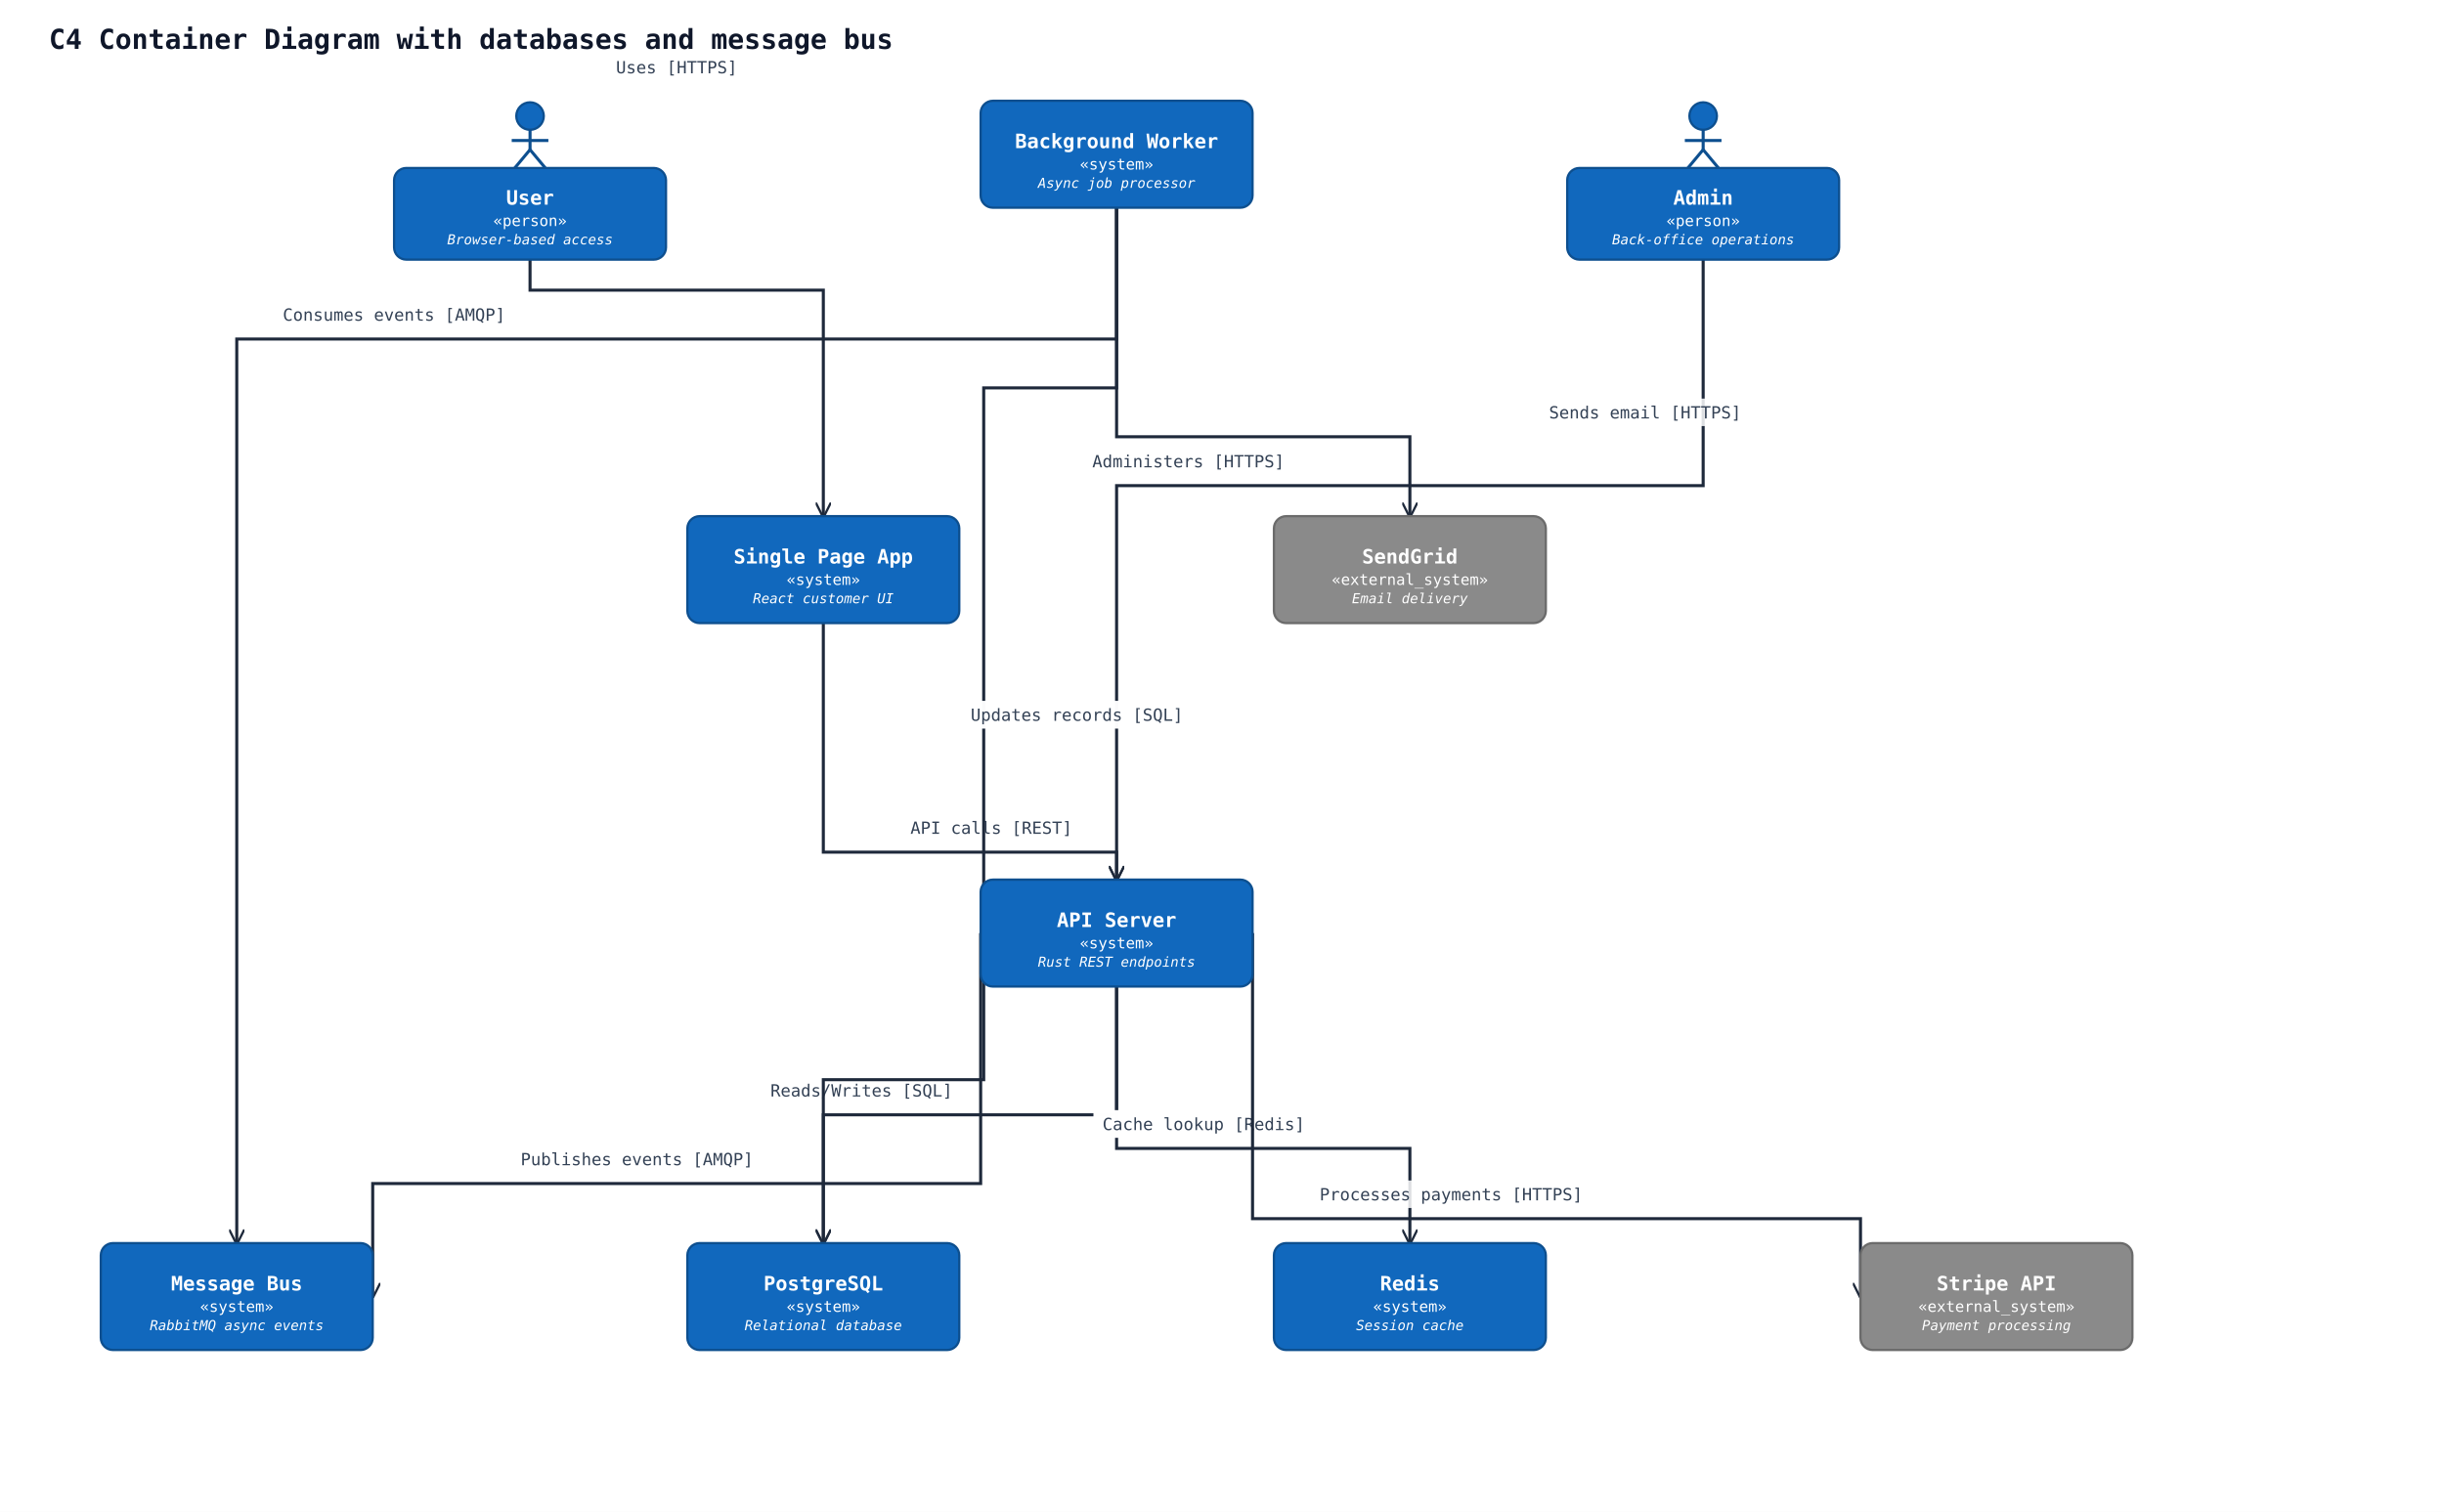
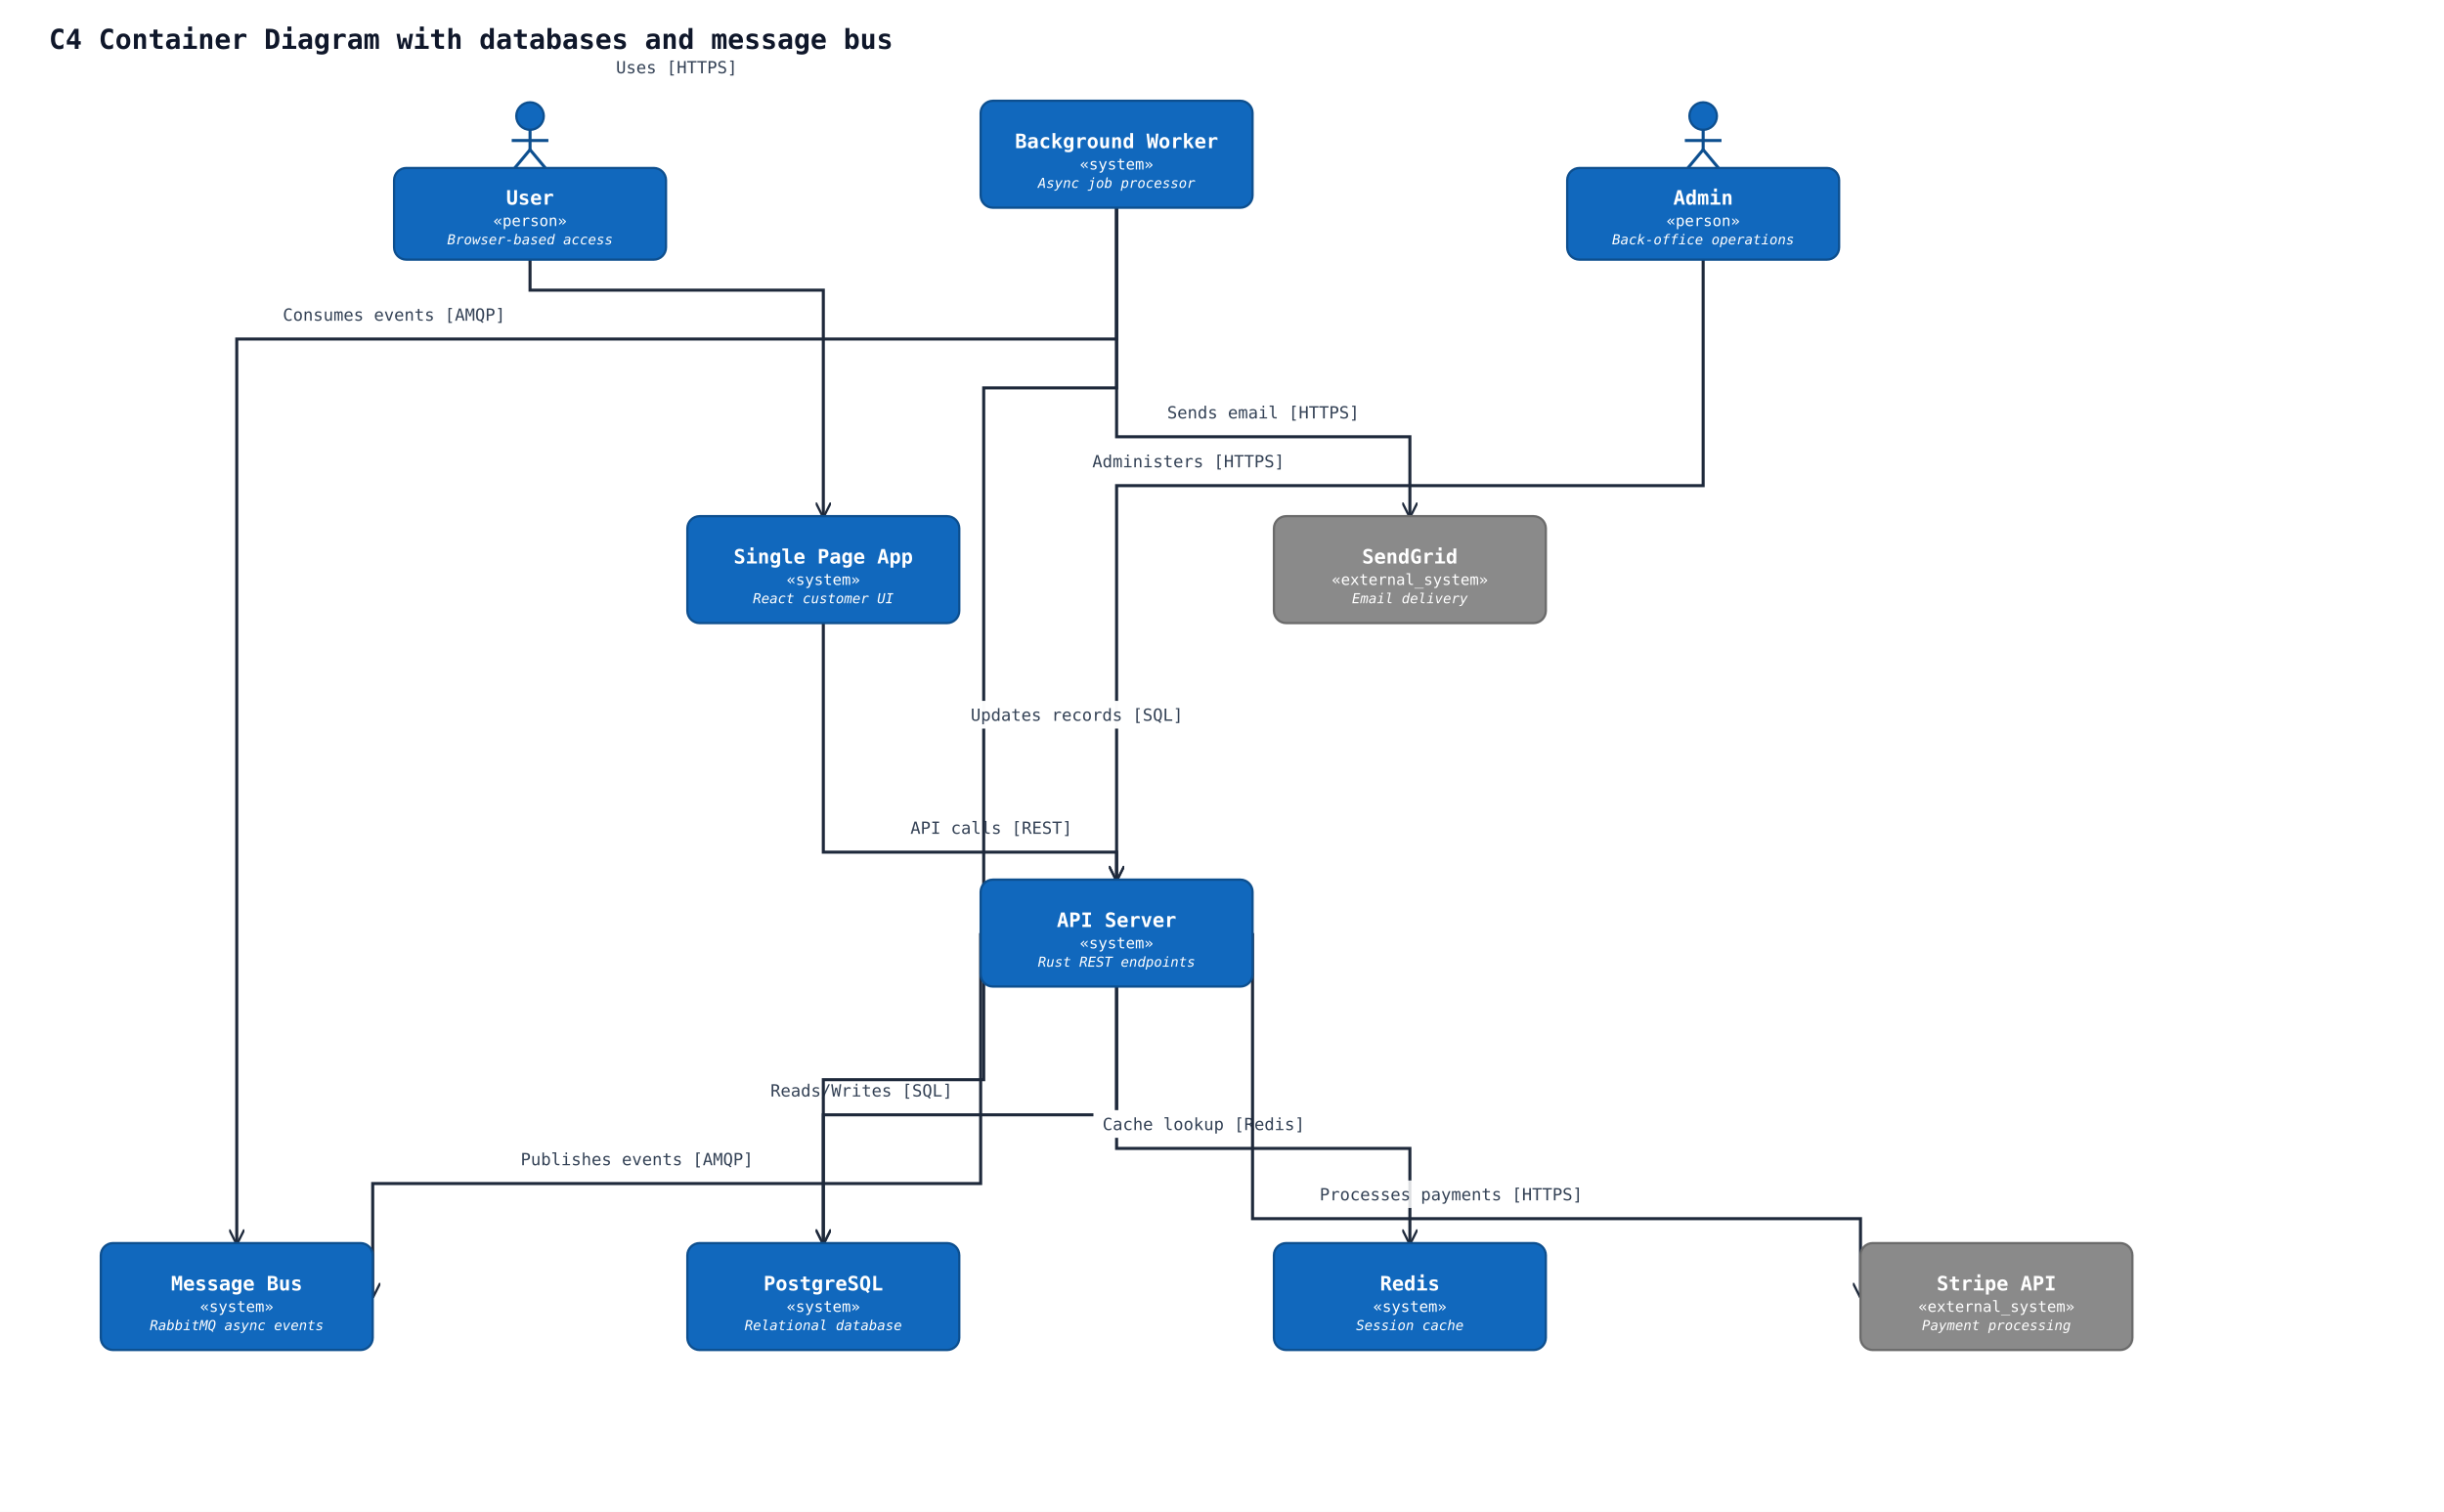
<svg xmlns="http://www.w3.org/2000/svg" width="1600" height="990" viewBox="0 0 1600 990" data-orientation="TopToBottom">
  <rect width="100%" height="100%" fill="#ffffff" />
  <defs>
    <marker id="arrow-open" viewBox="0 0 10 10" refX="9" refY="5" markerWidth="10" markerHeight="10" markerUnits="userSpaceOnUse" orient="auto-start-reverse">
      <path d="M0,0 L10,5 L0,10" fill="none" stroke="#1e293b" stroke-width="1.5" />
    </marker>
    <marker id="arrow-triangle" viewBox="0 0 16 16" refX="15" refY="8" markerWidth="16" markerHeight="16" markerUnits="userSpaceOnUse" orient="auto-start-reverse">
      <polygon points="0,1 14,8 0,15" fill="#ffffff" stroke="#1e293b" stroke-width="1.5" fill-rule="nonzero" />
    </marker>
    <marker id="arrow-diamond-filled" viewBox="0 0 14 10" refX="13" refY="5" markerWidth="14" markerHeight="10" markerUnits="userSpaceOnUse" orient="auto-start-reverse">
      <path d="M0,5 L7,0 L14,5 L7,10 z" fill="#1e293b" stroke="#1e293b" stroke-width="1" />
    </marker>
    <marker id="arrow-diamond-open" viewBox="0 0 14 10" refX="13" refY="5" markerWidth="14" markerHeight="10" markerUnits="userSpaceOnUse" orient="auto-start-reverse">
      <path d="M0,5 L7,0 L14,5 L7,10 z" fill="#ffffff" stroke="#1e293b" stroke-width="1" />
    </marker>
  </defs>
  <defs>
    <marker id="arrow-triangle-filled" viewBox="0 0 12 12" refX="11" refY="6" markerWidth="12" markerHeight="12" markerUnits="userSpaceOnUse" orient="auto-start-reverse">
      <polygon points="0,0 12,6 0,12" fill="#1e293b" stroke="#1e293b" stroke-width="1.5" />
    </marker>
    <marker id="arrow-box-filled" viewBox="0 0 12 12" refX="11" refY="6" markerWidth="12" markerHeight="12" markerUnits="userSpaceOnUse" orient="auto-start-reverse">
      <rect x="2" y="2" width="8" height="8" fill="#1e293b" stroke="#1e293b" stroke-width="1.5" />
    </marker>
    <marker id="arrow-plus" viewBox="0 0 12 12" refX="11" refY="6" markerWidth="12" markerHeight="12" markerUnits="userSpaceOnUse" orient="auto-start-reverse">
      <path d="M6,1 L6,11 M1,6 L11,6" fill="none" stroke="#1e293b" stroke-width="1.8" stroke-linecap="round" />
    </marker>
    <marker id="arrow-cross" viewBox="0 0 12 12" refX="11" refY="6" markerWidth="12" markerHeight="12" markerUnits="userSpaceOnUse" orient="auto-start-reverse">
      <path d="M2,2 L10,10 M10,2 L2,10" fill="none" stroke="#1e293b" stroke-width="1.8" stroke-linecap="round" />
    </marker>
    <marker id="arrow-bracket-open" viewBox="0 0 12 14" refX="11" refY="7" markerWidth="12" markerHeight="14" markerUnits="userSpaceOnUse" orient="auto-start-reverse">
      <path d="M10,1 L4,1 L4,13 L10,13" fill="none" stroke="#1e293b" stroke-width="1.8" stroke-linecap="round" stroke-linejoin="round" />
    </marker>
    <marker id="arrow-circle-open" viewBox="0 0 12 12" refX="11" refY="6" markerWidth="12" markerHeight="12" markerUnits="userSpaceOnUse" orient="auto-start-reverse">
      <circle cx="6" cy="6" r="4" fill="#ffffff" stroke="#1e293b" stroke-width="1.5" />
    </marker>
    <marker id="arrow-circle-filled" viewBox="0 0 12 12" refX="11" refY="6" markerWidth="12" markerHeight="12" markerUnits="userSpaceOnUse" orient="auto-start-reverse">
      <circle cx="6" cy="6" r="4" fill="#1e293b" stroke="#1e293b" stroke-width="1.5" />
    </marker>
    <marker id="arrow-double-open" viewBox="0 0 16 12" refX="15" refY="6" markerWidth="16" markerHeight="12" markerUnits="userSpaceOnUse" orient="auto-start-reverse">
      <path d="M0,1 L8,6 L0,11 M7,1 L15,6 L7,11" fill="none" stroke="#1e293b" stroke-width="1.5" stroke-linejoin="round" />
    </marker>
  </defs>
  <text x="32" y="32" font-family="monospace" font-size="18" font-weight="600" fill="#0f172a">C4 Container Diagram with databases and message bus</text>
  <polyline class="uml-relation" data-uml-from="user" data-uml-to="spa" data-uml-arrow="--&gt;" points="347,170 347,190 539,190 539,338" fill="none" stroke="#1e293b" stroke-width="2" marker-end="url(#arrow-open)" />
  <text class="uml-edge-label" data-uml-label-role="edge" x="443" y="48" text-anchor="middle" font-family="monospace" font-size="11" fill="#334155">Uses [HTTPS]</text>
  <polyline class="uml-relation" data-uml-from="admin" data-uml-to="api" data-uml-arrow="--&gt;" points="1115,170 1115,318 731,318 731,576" fill="none" stroke="#1e293b" stroke-width="2" marker-end="url(#arrow-open)" />
  <text class="uml-edge-label" data-uml-label-role="edge" x="778" y="306" text-anchor="middle" font-family="monospace" font-size="11" fill="#334155">Administers [HTTPS]</text>
  <polyline class="uml-relation" data-uml-from="spa" data-uml-to="api" data-uml-arrow="--&gt;" points="539,408 539,558 731,558 731,576" fill="none" stroke="#1e293b" stroke-width="2" marker-end="url(#arrow-open)" />
  <rect class="uml-edge-label-bg" data-uml-label-role="edge-background" x="591" y="533" width="116" height="18" fill="white" opacity="0.85" />
  <text class="uml-edge-label" data-uml-label-role="edge" x="649" y="546" text-anchor="middle" font-family="monospace" font-size="11" fill="#334155">API calls [REST]</text>
  <polyline class="uml-relation" data-uml-from="api" data-uml-to="pgdb" data-uml-arrow="--&gt;" points="731,646 731,730 539,730 539,814" fill="none" stroke="#1e293b" stroke-width="2" marker-end="url(#arrow-open)" />
  <rect class="uml-edge-label-bg" data-uml-label-role="edge-background" x="499" y="705" width="130" height="18" fill="white" opacity="0.85" />
  <text class="uml-edge-label" data-uml-label-role="edge" x="564" y="718" text-anchor="middle" font-family="monospace" font-size="11" fill="#334155">Reads/Writes [SQL]</text>
  <polyline class="uml-relation" data-uml-from="api" data-uml-to="redis" data-uml-arrow="--&gt;" points="731,646 731,752 923,752 923,814" fill="none" stroke="#1e293b" stroke-width="2" marker-end="url(#arrow-open)" />
  <rect class="uml-edge-label-bg" data-uml-label-role="edge-background" x="716" y="727" width="144" height="18" fill="white" opacity="0.85" />
  <rect class="uml-edge-label-bg" data-uml-label-role="edge-background" x="716" y="727" width="144" height="18" fill="white" opacity="0.85" />
  <rect class="uml-edge-label-bg" data-uml-label-role="edge-background" x="716" y="727" width="144" height="18" fill="white" opacity="0.85" />
  <text class="uml-edge-label" data-uml-label-role="edge" x="788" y="740" text-anchor="middle" font-family="monospace" font-size="11" fill="#334155">Cache lookup [Redis]</text>
  <polyline class="uml-relation" data-uml-from="api" data-uml-to="bus" data-uml-arrow="--&gt;" points="642,611 642,775 244,775 244,849" fill="none" stroke="#1e293b" stroke-width="2" marker-end="url(#arrow-open)" />
  <text class="uml-edge-label" data-uml-label-role="edge" x="417" y="763" text-anchor="middle" font-family="monospace" font-size="11" fill="#334155">Publishes events [AMQP]</text>
  <polyline class="uml-relation" data-uml-from="worker" data-uml-to="bus" data-uml-arrow="--&gt;" points="731,136 731,222 155,222 155,814" fill="none" stroke="#1e293b" stroke-width="2" marker-end="url(#arrow-open)" />
  <text class="uml-edge-label" data-uml-label-role="edge" x="258" y="210" text-anchor="middle" font-family="monospace" font-size="11" fill="#334155">Consumes events [AMQP]</text>
  <polyline class="uml-relation" data-uml-from="worker" data-uml-to="pgdb" data-uml-arrow="--&gt;" points="731,136 731,254 644,254 644,707 539,707 539,814" fill="none" stroke="#1e293b" stroke-width="2" marker-end="url(#arrow-open)" />
  <rect class="uml-edge-label-bg" data-uml-label-role="edge-background" x="630" y="459" width="150" height="18" fill="white" opacity="0.85" />
  <rect class="uml-edge-label-bg" data-uml-label-role="edge-background" x="630" y="459" width="150" height="18" fill="white" opacity="0.85" />
  <text class="uml-edge-label" data-uml-label-role="edge" x="705" y="472" text-anchor="middle" font-family="monospace" font-size="11" fill="#334155">Updates records [SQL]</text>
  <polyline class="uml-relation" data-uml-from="worker" data-uml-to="email" data-uml-arrow="--&gt;" points="731,136 731,286 923,286 923,338" fill="none" stroke="#1e293b" stroke-width="2" marker-end="url(#arrow-open)" />
-   <rect class="uml-edge-label-bg" data-uml-label-role="edge-background" x="1009" y="261" width="136" height="18" fill="white" opacity="0.85" />
-   <text class="uml-edge-label" data-uml-label-role="edge" x="1077" y="274" text-anchor="middle" font-family="monospace" font-size="11" fill="#334155">Sends email [HTTPS]</text>
+   <text class="uml-edge-label" data-uml-label-role="edge" x="827" y="274" text-anchor="middle" font-family="monospace" font-size="11" fill="#334155">Sends email [HTTPS]</text>
  <polyline class="uml-relation" data-uml-from="api" data-uml-to="stripe" data-uml-arrow="--&gt;" points="820,611 820,798 1218,798 1218,849" fill="none" stroke="#1e293b" stroke-width="2" marker-end="url(#arrow-open)" />
  <rect class="uml-edge-label-bg" data-uml-label-role="edge-background" x="857" y="773" width="186" height="18" fill="white" opacity="0.85" />
  <text class="uml-edge-label" data-uml-label-role="edge" x="950" y="786" text-anchor="middle" font-family="monospace" font-size="11" fill="#334155">Processes payments [HTTPS]</text>
  <circle cx="347" cy="76" r="9" fill="#1168bd" stroke="#0d4f8f" stroke-width="1.5" />
  <line x1="347" y1="85" x2="347" y2="98" stroke="#0d4f8f" stroke-width="2" />
  <line x1="335" y1="92" x2="359" y2="92" stroke="#0d4f8f" stroke-width="2" />
  <line x1="347" y1="98" x2="337" y2="110" stroke="#0d4f8f" stroke-width="2" />
  <line x1="347" y1="98" x2="357" y2="110" stroke="#0d4f8f" stroke-width="2" />
  <rect x="258" y="110" width="178" height="60" rx="8" ry="8" fill="#1168bd" stroke="#0d4f8f" stroke-width="1.5" />
  <text x="347" y="134" text-anchor="middle" font-family="monospace" font-size="13" font-weight="600" fill="#ffffff">User</text>
  <text x="347" y="148" text-anchor="middle" font-family="monospace" font-size="10" fill="#ffffff">«person»</text>
  <text x="347" y="160" text-anchor="middle" font-family="monospace" font-size="9" font-style="italic" fill="#ffffff">Browser-based access</text>
  <circle cx="1115" cy="76" r="9" fill="#1168bd" stroke="#0d4f8f" stroke-width="1.5" />
  <line x1="1115" y1="85" x2="1115" y2="98" stroke="#0d4f8f" stroke-width="2" />
  <line x1="1103" y1="92" x2="1127" y2="92" stroke="#0d4f8f" stroke-width="2" />
  <line x1="1115" y1="98" x2="1105" y2="110" stroke="#0d4f8f" stroke-width="2" />
  <line x1="1115" y1="98" x2="1125" y2="110" stroke="#0d4f8f" stroke-width="2" />
  <rect x="1026" y="110" width="178" height="60" rx="8" ry="8" fill="#1168bd" stroke="#0d4f8f" stroke-width="1.5" />
  <text x="1115" y="134" text-anchor="middle" font-family="monospace" font-size="13" font-weight="600" fill="#ffffff">Admin</text>
  <text x="1115" y="148" text-anchor="middle" font-family="monospace" font-size="10" fill="#ffffff">«person»</text>
  <text x="1115" y="160" text-anchor="middle" font-family="monospace" font-size="9" font-style="italic" fill="#ffffff">Back-office operations</text>
  <rect x="450" y="338" width="178" height="70" rx="8" ry="8" fill="#1168bd" stroke="#0d4f8f" stroke-width="1.5" />
  <text x="539" y="369" text-anchor="middle" font-family="monospace" font-size="13" font-weight="600" fill="#ffffff">Single Page App</text>
  <text x="539" y="383" text-anchor="middle" font-family="monospace" font-size="10" fill="#ffffff">«system»</text>
  <text x="539" y="395" text-anchor="middle" font-family="monospace" font-size="9" font-style="italic" fill="#ffffff">React customer UI</text>
  <rect x="642" y="576" width="178" height="70" rx="8" ry="8" fill="#1168bd" stroke="#0d4f8f" stroke-width="1.5" />
  <text x="731" y="607" text-anchor="middle" font-family="monospace" font-size="13" font-weight="600" fill="#ffffff">API Server</text>
  <text x="731" y="621" text-anchor="middle" font-family="monospace" font-size="10" fill="#ffffff">«system»</text>
  <text x="731" y="633" text-anchor="middle" font-family="monospace" font-size="9" font-style="italic" fill="#ffffff">Rust REST endpoints</text>
  <rect x="642" y="66" width="178" height="70" rx="8" ry="8" fill="#1168bd" stroke="#0d4f8f" stroke-width="1.5" />
  <text x="731" y="97" text-anchor="middle" font-family="monospace" font-size="13" font-weight="600" fill="#ffffff">Background Worker</text>
  <text x="731" y="111" text-anchor="middle" font-family="monospace" font-size="10" fill="#ffffff">«system»</text>
  <text x="731" y="123" text-anchor="middle" font-family="monospace" font-size="9" font-style="italic" fill="#ffffff">Async job processor</text>
  <rect x="450" y="814" width="178" height="70" rx="8" ry="8" fill="#1168bd" stroke="#0d4f8f" stroke-width="1.5" />
  <text x="539" y="845" text-anchor="middle" font-family="monospace" font-size="13" font-weight="600" fill="#ffffff">PostgreSQL</text>
  <text x="539" y="859" text-anchor="middle" font-family="monospace" font-size="10" fill="#ffffff">«system»</text>
  <text x="539" y="871" text-anchor="middle" font-family="monospace" font-size="9" font-style="italic" fill="#ffffff">Relational database</text>
  <rect x="834" y="814" width="178" height="70" rx="8" ry="8" fill="#1168bd" stroke="#0d4f8f" stroke-width="1.5" />
  <text x="923" y="845" text-anchor="middle" font-family="monospace" font-size="13" font-weight="600" fill="#ffffff">Redis</text>
  <text x="923" y="859" text-anchor="middle" font-family="monospace" font-size="10" fill="#ffffff">«system»</text>
  <text x="923" y="871" text-anchor="middle" font-family="monospace" font-size="9" font-style="italic" fill="#ffffff">Session cache</text>
  <rect x="66" y="814" width="178" height="70" rx="8" ry="8" fill="#1168bd" stroke="#0d4f8f" stroke-width="1.5" />
  <text x="155" y="845" text-anchor="middle" font-family="monospace" font-size="13" font-weight="600" fill="#ffffff">Message Bus</text>
  <text x="155" y="859" text-anchor="middle" font-family="monospace" font-size="10" fill="#ffffff">«system»</text>
  <text x="155" y="871" text-anchor="middle" font-family="monospace" font-size="9" font-style="italic" fill="#ffffff">RabbitMQ async events</text>
  <rect x="834" y="338" width="178" height="70" rx="8" ry="8" fill="#8a8a8a" stroke="#6b6b6b" stroke-width="1.5" />
  <text x="923" y="369" text-anchor="middle" font-family="monospace" font-size="13" font-weight="600" fill="#ffffff">SendGrid</text>
  <text x="923" y="383" text-anchor="middle" font-family="monospace" font-size="10" fill="#ffffff">«external_system»</text>
  <text x="923" y="395" text-anchor="middle" font-family="monospace" font-size="9" font-style="italic" fill="#ffffff">Email delivery</text>
  <rect x="1218" y="814" width="178" height="70" rx="8" ry="8" fill="#8a8a8a" stroke="#6b6b6b" stroke-width="1.5" />
  <text x="1307" y="845" text-anchor="middle" font-family="monospace" font-size="13" font-weight="600" fill="#ffffff">Stripe API</text>
  <text x="1307" y="859" text-anchor="middle" font-family="monospace" font-size="10" fill="#ffffff">«external_system»</text>
  <text x="1307" y="871" text-anchor="middle" font-family="monospace" font-size="9" font-style="italic" fill="#ffffff">Payment processing</text>
</svg>
